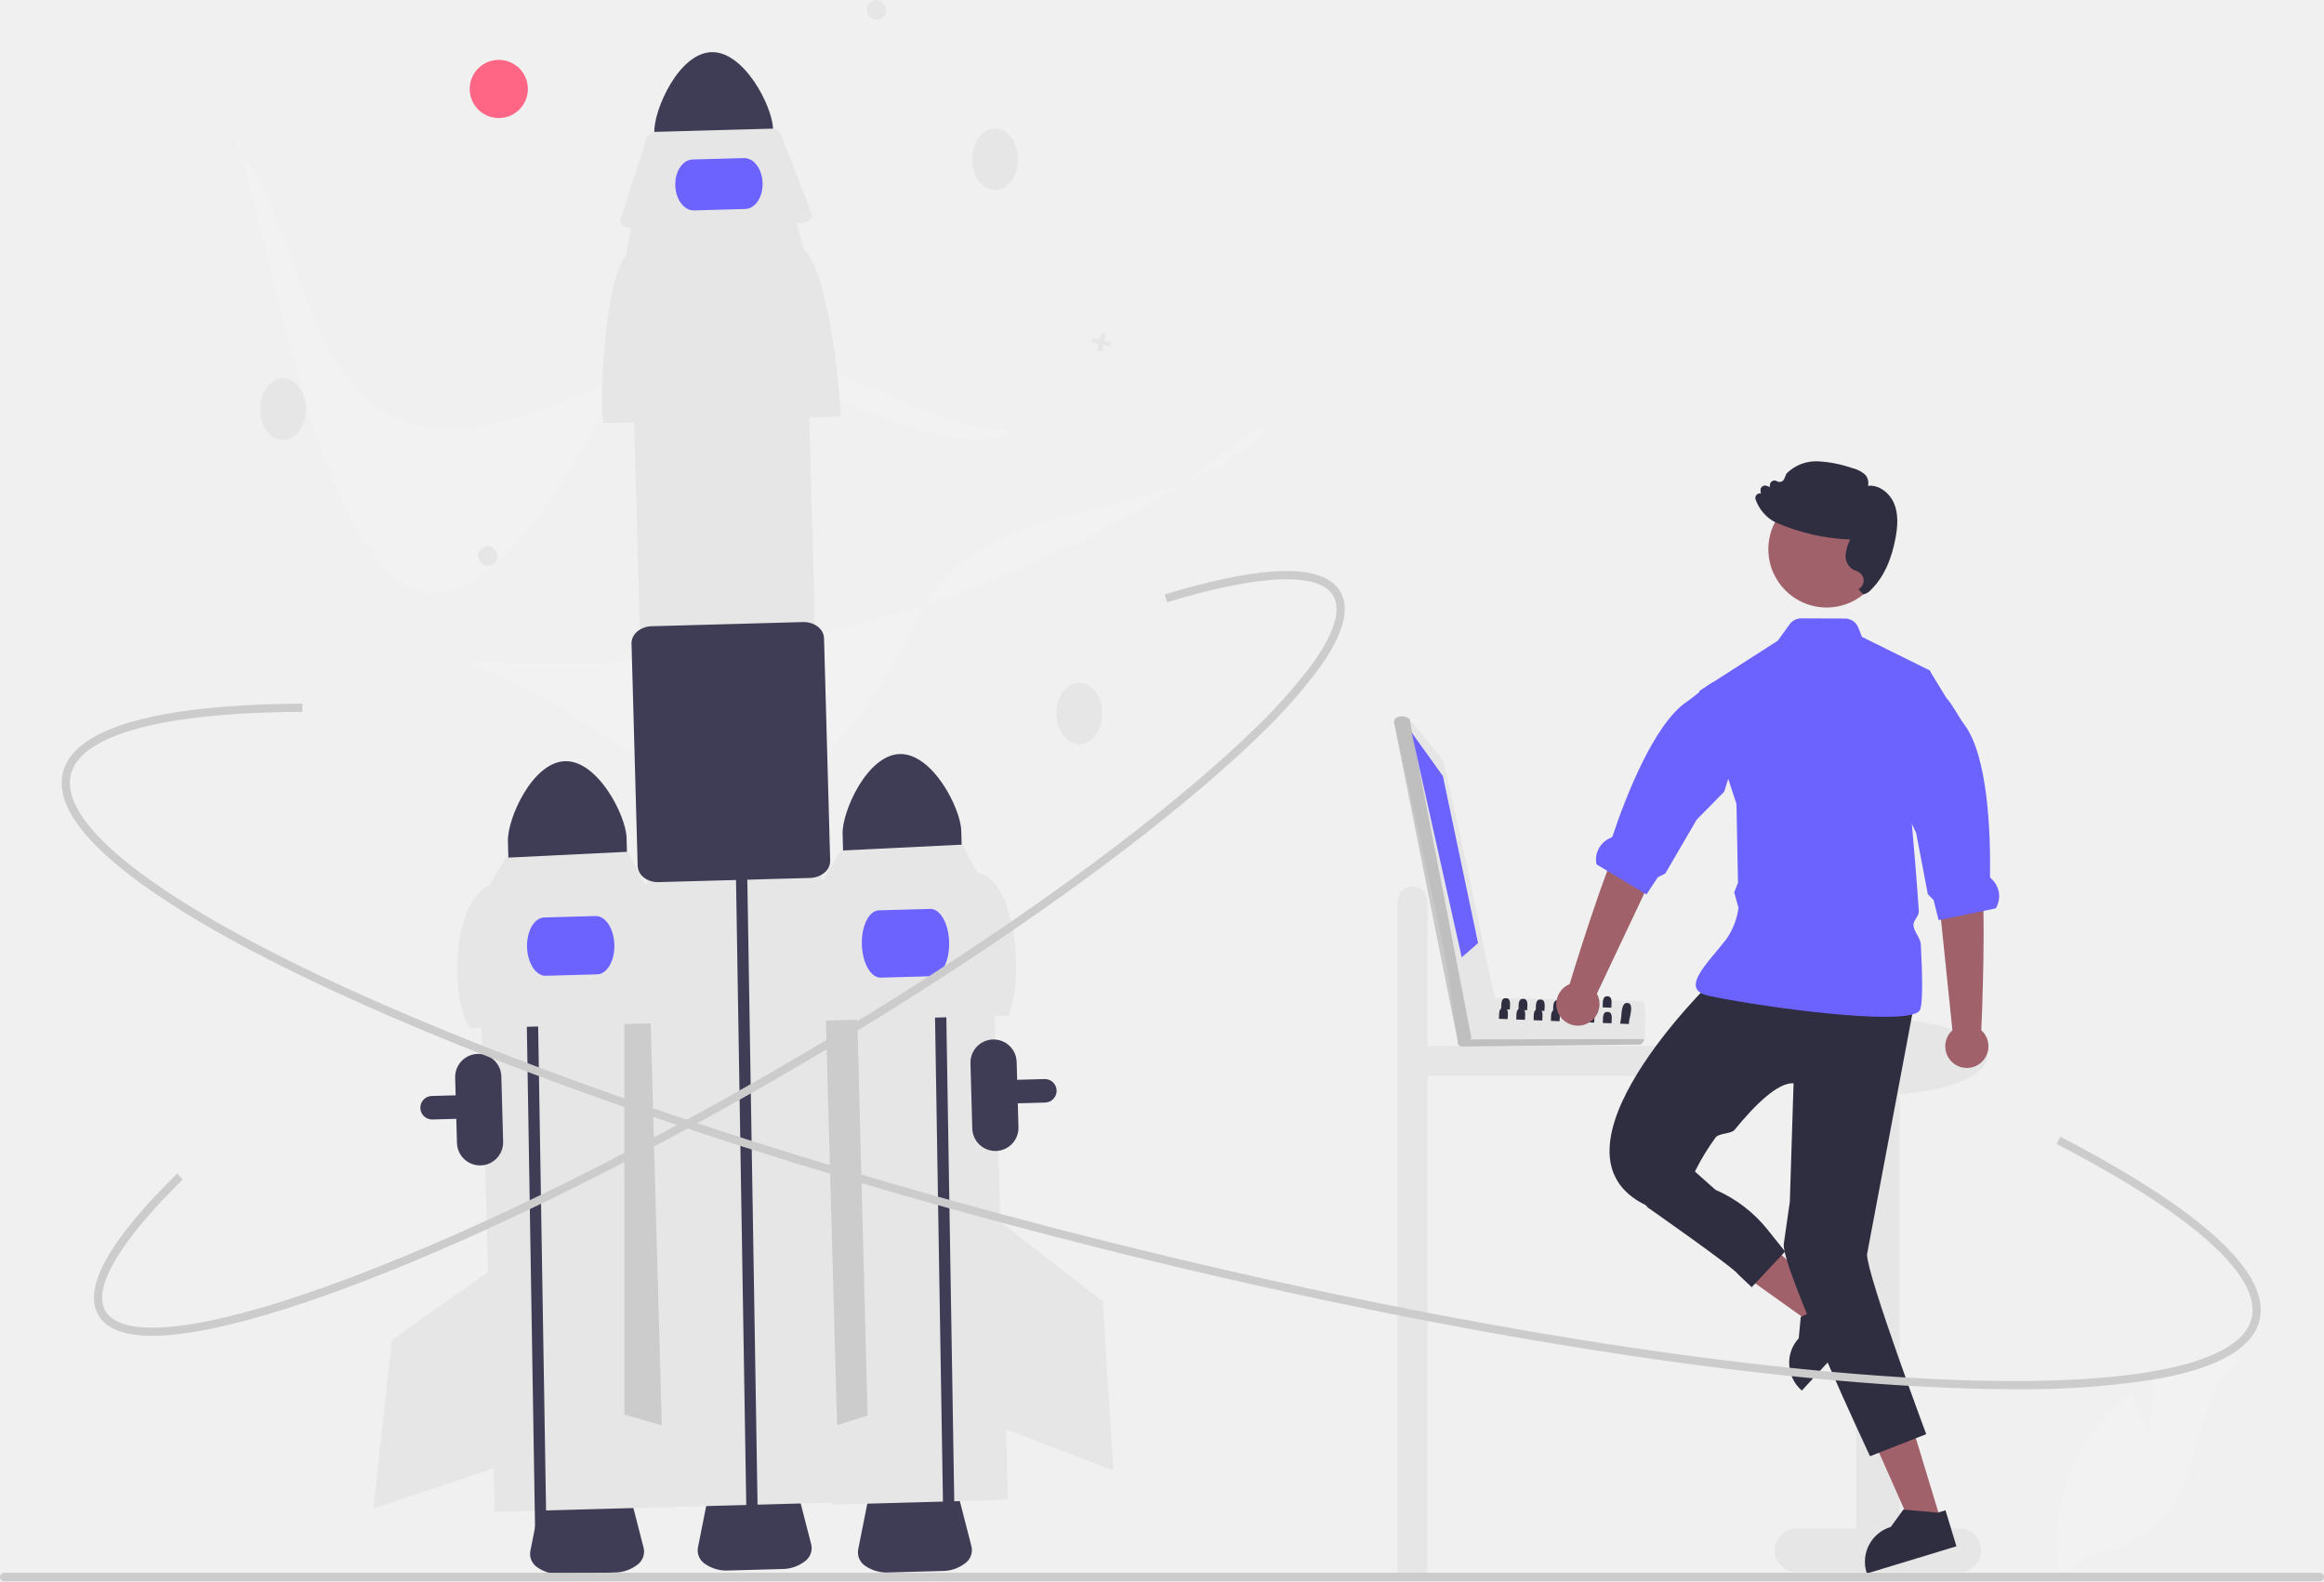
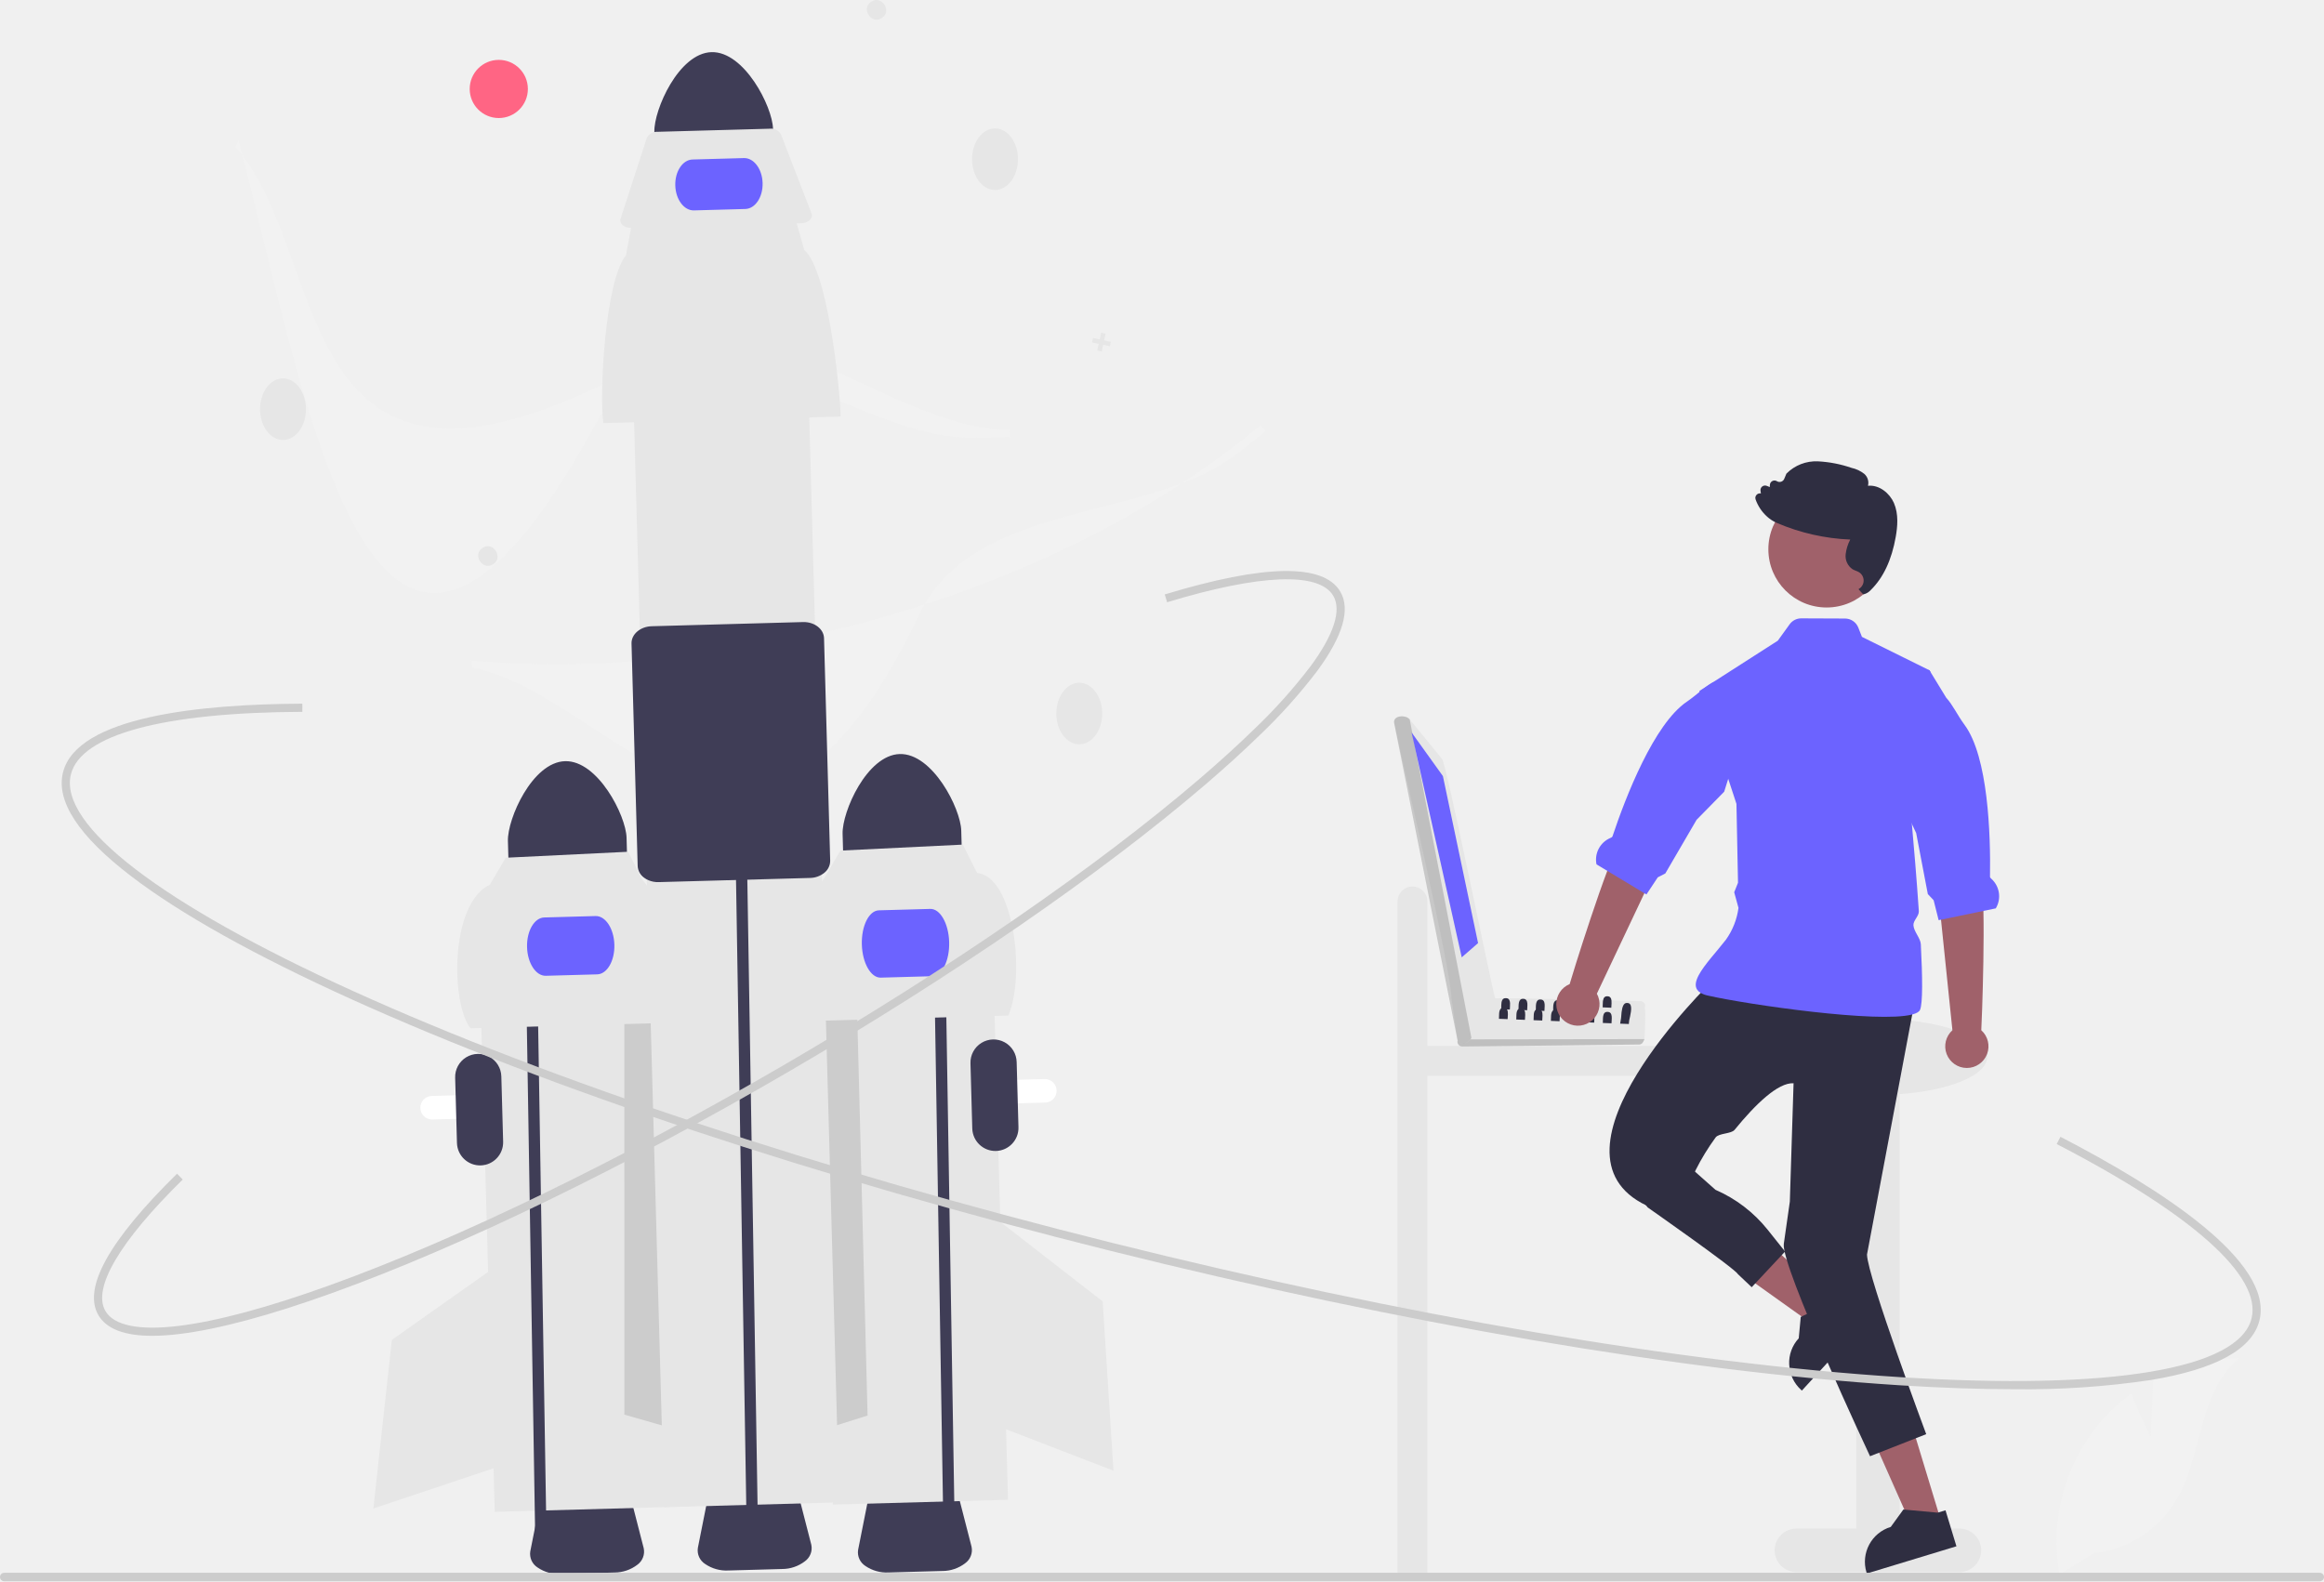
<svg xmlns="http://www.w3.org/2000/svg" width="505.532" height="344" viewBox="0 0 505.532 344">
  <g id="hero-image" transform="translate(0 0)">
    <path id="Caminho_40" data-name="Caminho 40" d="M694.678,503.8a3.251,3.251,0,0,1,3.251,3.251V538.5H760.3a3.251,3.251,0,1,1,0,6.5H697.93V653.778h-6.5V507.048A3.251,3.251,0,0,1,694.678,503.8Z" transform="translate(-387.428 -310.939)" fill="#e6e6e6" />
    <path id="Caminho_41" data-name="Caminho 41" d="M390.607,742.211l-11.724.324a8.165,8.165,0,0,1-5.016-1.406,3.519,3.519,0,0,1-1.6-3.513l2.307-11.594c.435-2.187,3.115-3.841,6.373-3.931l6.475-.179c3.258-.09,6.025,1.413,6.58,3.573l2.943,11.449a3.52,3.52,0,0,1-1.4,3.6A8.166,8.166,0,0,1,390.607,742.211Z" transform="translate(-256.918 -400.111)" fill="#3f3d56" />
    <path id="Caminho_42" data-name="Caminho 42" d="M511.237,741.651l-11.724.324a8.165,8.165,0,0,1-5.016-1.406,3.519,3.519,0,0,1-1.6-3.513l2.307-11.594c.435-2.187,3.115-3.841,6.373-3.931l6.475-.179c3.257-.09,6.025,1.413,6.58,3.573l2.943,11.449a3.519,3.519,0,0,1-1.4,3.6,8.165,8.165,0,0,1-4.931,1.681Z" transform="translate(-306.236 -399.882)" fill="#3f3d56" />
-     <path id="Caminho_43" data-name="Caminho 43" d="M333.4,583.246a2.561,2.561,0,0,1,.943-4.911l133.288-3.68a2.56,2.56,0,0,1,2.63,2.488h0a2.563,2.563,0,0,1-2.488,2.63h0l-133.288,3.68a2.545,2.545,0,0,1-1.084-.207Z" transform="translate(-240.418 -339.907)" fill="#3f3d56" />
+     <path id="Caminho_43" data-name="Caminho 43" d="M333.4,583.246a2.561,2.561,0,0,1,.943-4.911l133.288-3.68a2.56,2.56,0,0,1,2.63,2.488h0a2.563,2.563,0,0,1-2.488,2.63h0l-133.288,3.68a2.545,2.545,0,0,1-1.084-.207Z" transform="translate(-240.418 -339.907)" fill="#ffffff" />
    <rect id="Retângulo_3" data-name="Retângulo 3" width="38.114" height="128.684" transform="translate(104.068 200.267) rotate(-1.582)" fill="#e6e6e6" />
    <path id="Caminho_44" data-name="Caminho 44" d="M237.061,333.079l-7.324,19.951.007,90.9,8.924,2.559Z" transform="translate(-93.926 -136.176)" fill="#ccc" />
    <path id="Caminho_45" data-name="Caminho 45" d="M376.514,457.679c-7.128.2-12.566,12.538-12.435,17.352l.241,8.715,25.809-.713-.241-8.715C389.753,469.505,383.642,457.488,376.514,457.679Z" transform="translate(-253.594 -292.083)" fill="#3f3d56" />
    <path id="Caminho_46" data-name="Caminho 46" d="M350.221,589.682a5.031,5.031,0,0,1-5.162-4.884l-.392-14.182a5.025,5.025,0,1,1,10.046-.277l.392,14.182A5.031,5.031,0,0,1,350.221,589.682Z" transform="translate(-245.658 -336.146)" fill="#3f3d56" />
    <path id="Caminho_47" data-name="Caminho 47" d="M193.108,332.76l-.18-9.373,2.458-.061.18,9.343,2.228,136.171-2.459.068" transform="translate(-78.877 -132.189)" fill="#3f3d56" />
    <path id="Caminho_48" data-name="Caminho 48" d="M392.512,528.2l-44.182,1.22c-4.22-5.146-4.6-27.071,4.2-31.243l3.454-5.864,26.627-1.3,3.112,6.175C390.107,500.916,392.366,522.7,392.512,528.2Z" transform="translate(-245.974 -305.712)" fill="#e6e6e6" />
    <path id="Caminho_49" data-name="Caminho 49" d="M386.38,527.358l-11.173.309c-2.156.059-3.989-2.738-4.086-6.235s1.579-6.391,3.735-6.451l11.173-.309c2.156-.06,3.989,2.738,4.086,6.235S388.536,527.3,386.38,527.358Z" transform="translate(-256.473 -315.385)" fill="#6c63ff" />
    <path id="Caminho_50" data-name="Caminho 50" d="M164.44,465.568l-23.031,16.269-4.023,36.681,26.867-8.977Z" transform="translate(-56.169 -190.343)" fill="#e6e6e6" />
    <rect id="Retângulo_4" data-name="Retângulo 4" width="38.114" height="128.684" transform="translate(177.615 198.692) rotate(-1.582)" fill="#e6e6e6" />
    <path id="Caminho_51" data-name="Caminho 51" d="M302,333.806l7.839,19.754,2.352,90.866-8.855,2.79Z" transform="translate(-123.468 -136.474)" fill="#ccc" />
    <ellipse id="Elipse_4" data-name="Elipse 4" cx="4.994" cy="6.696" rx="4.994" ry="6.696" transform="translate(229.775 148.533)" fill="#e6e6e6" />
    <path id="Caminho_52" data-name="Caminho 52" d="M499.667,455.049c-7.128.2-12.566,12.538-12.435,17.352l.241,8.715,25.809-.713-.241-8.715C512.906,466.874,506.795,454.858,499.667,455.049Z" transform="translate(-303.944 -291.008)" fill="#3f3d56" />
    <path id="Caminho_53" data-name="Caminho 53" d="M343.442,337.722l-.18-9.373,2.458-.061.18,9.343L348.128,473.8l-2.459.068" transform="translate(-140.339 -134.218)" fill="#3f3d56" />
    <path id="Caminho_54" data-name="Caminho 54" d="M517.5,525.571l-44.182,1.22c-.77-4.656.226-26.385,4.2-31.243l3.454-5.864,26.627-1.3,3.112,6.175C518.572,495.2,521.323,516.551,517.5,525.571Z" transform="translate(-298.156 -304.637)" fill="#e6e6e6" />
    <path id="Caminho_55" data-name="Caminho 55" d="M509.6,526.686l-11.173.309c-2.156.06-4-3.177-4.113-7.213s1.552-7.37,3.708-7.429l11.173-.309c2.156-.06,4,3.177,4.113,7.213S511.761,526.626,509.6,526.686Z" transform="translate(-306.84 -314.31)" fill="#6c63ff" />
    <path id="Caminho_56" data-name="Caminho 56" d="M366.828,449.662l22.265,17.3,2.345,36.827L365.009,493.6Z" transform="translate(-149.23 -183.84)" fill="#e6e6e6" />
    <path id="Caminho_57" data-name="Caminho 57" d="M423.966,293.92c-23.89,0-51.346-26.511-75.638-13.915-73.549,38.138-63.425-25.68-84.555-49.414l.694-1.391c16,61.018,30.47,158.249,84.18,49.187,13.454-27.32,57.612,14.909,83.6,13.663l.045,1.672Q428.178,293.92,423.966,293.92Z" transform="translate(-212.586 -198.672)" fill="#f2f2f2" />
    <path id="Caminho_58" data-name="Caminho 58" d="M516.792,340.535c-19.045,14.424-56.938,9.867-68.7,34.575-35.6,74.808-66.064,17.822-97.239,11.66l-.287-1.528c31.207,2.588,64.681-1.428,96.8-11.615,29.028-9.205,54.927-22.9,74.9-39.585l1.046,1.306Q520.151,337.993,516.792,340.535Z" transform="translate(-248.072 -241.536)" fill="#f2f2f2" />
    <ellipse id="Elipse_5" data-name="Elipse 5" cx="4.994" cy="6.696" rx="4.994" ry="6.696" transform="translate(56.565 82.323)" fill="#e6e6e6" />
    <ellipse id="Elipse_6" data-name="Elipse 6" cx="4.994" cy="6.696" rx="4.994" ry="6.696" transform="translate(211.449 27.936)" fill="#e6e6e6" />
    <path id="Caminho_59" data-name="Caminho 59" d="M356.4,382.478c-2.283,1.521-4.62-2.1-2.293-3.553C356.394,377.4,358.731,381.024,356.4,382.478Z" transform="translate(-249.126 -259.736)" fill="#e6e6e6" />
    <path id="Caminho_60" data-name="Caminho 60" d="M499.4,181.478c-2.283,1.521-4.62-2.1-2.293-3.553C499.394,176.4,501.731,180.024,499.4,181.478Z" transform="translate(-307.59 -177.559)" fill="#e6e6e6" />
    <path id="Caminho_61" data-name="Caminho 61" d="M405.923,124.429l-1.452-.319.318-1.453-.968-.212L403.5,123.9l-1.452-.318-.212.968,1.453.319-.318,1.452.968.212.319-1.453,1.452.319Z" transform="translate(-164.287 -50.061)" fill="#e6e6e6" />
    <circle id="Elipse_7" data-name="Elipse 7" cx="6.327" cy="6.327" r="6.327" transform="translate(102.172 13.026)" fill="#ff6584" />
    <path id="Caminho_62" data-name="Caminho 62" d="M430.4,196.748c-7.128.2-12.566,12.538-12.435,17.352l.241,8.715,25.809-.713-.241-8.715C443.638,208.573,437.527,196.557,430.4,196.748Z" transform="translate(-275.624 -185.404)" fill="#3f3d56" />
    <path id="Caminho_63" data-name="Caminho 63" d="M452.272,740.926l-11.724.324a8.165,8.165,0,0,1-5.016-1.406,3.519,3.519,0,0,1-1.6-3.513l2.307-11.594c.435-2.187,3.115-3.841,6.373-3.931l6.475-.179c3.258-.09,6.025,1.413,6.58,3.573l2.943,11.449a3.519,3.519,0,0,1-1.4,3.6A8.165,8.165,0,0,1,452.272,740.926Z" transform="translate(-282.129 -399.586)" fill="#3f3d56" />
    <rect id="Retângulo_5" data-name="Retângulo 5" width="38.114" height="260.12" transform="translate(137.271 67.875) rotate(-1.582)" fill="#e6e6e6" />
    <path id="Caminho_64" data-name="Caminho 64" d="M270.743,319.425l-.18-9.373,2.458-.061.18,9.343L275.429,455.5l-2.459.068" transform="translate(-110.617 -126.737)" fill="#3f3d56" />
    <path id="Caminho_65" data-name="Caminho 65" d="M450.634,301.223l-51.624,1.425c-.9-5.441.264-30.829,4.912-36.505l1.274-6.776,35.645-.984,1.865,6.6C447.824,269.342,450.463,294.8,450.634,301.223Z" transform="translate(-267.762 -210.603)" fill="#e6e6e6" />
    <path id="Caminho_66" data-name="Caminho 66" d="M444.7,245.5l-36.783,1.016c-1.358.037-2.479-.675-2.5-1.592a1.154,1.154,0,0,1,.057-.389l5.714-17.6a2.464,2.464,0,0,1,2.355-1.339l24.394-.674a2.464,2.464,0,0,1,2.426,1.207l6.676,17.26c.341.883-.447,1.8-1.761,2.052a3.594,3.594,0,0,1-.573.062Z" transform="translate(-270.493 -196.922)" fill="#e6e6e6" />
    <path id="Caminho_67" data-name="Caminho 67" d="M413.242,462.641a4.51,4.51,0,0,1-.935-.541,3.313,3.313,0,0,1-1.406-2.555l-1.337-48.4c-.055-2,1.907-3.689,4.373-3.757l32.929-.909c2.467-.069,4.518,1.507,4.574,3.51l1.337,48.4a3.312,3.312,0,0,1-1.263,2.628,5.029,5.029,0,0,1-3.11,1.129l-32.929.909A5.274,5.274,0,0,1,413.242,462.641Z" transform="translate(-272.191 -271.149)" fill="#3f3d56" />
    <path id="Caminho_68" data-name="Caminho 68" d="M440.9,246.806l-11.173.309c-2.156.06-3.979-2.376-4.063-5.429s1.6-5.586,3.758-5.645l11.173-.309c2.156-.06,3.979,2.376,4.063,5.429S443.054,246.746,440.9,246.806Z" transform="translate(-278.771 -201.342)" fill="#6c63ff" />
    <path id="Caminho_69" data-name="Caminho 69" d="M869.262,663.395H856.256V568.882c10.879-.78,19.055-4.111,19.055-8.1,0-4.571-10.719-8.276-23.942-8.276s-23.942,3.705-23.942,8.276c0,4.03,8.335,7.386,19.371,8.124v94.492H833.792a4.729,4.729,0,0,0,0,9.459h35.47a4.729,4.729,0,0,0,0-9.459Z" transform="translate(-443.031 -330.851)" fill="#e6e6e6" />
    <path id="Caminho_70" data-name="Caminho 70" d="M660.068,469.967l-4.272,4.655L635.806,460.36l6.3-6.871Z" transform="translate(-259.943 -185.405)" fill="#a0616a" />
    <path id="Caminho_71" data-name="Caminho 71" d="M835.548,669.422a7.875,7.875,0,0,0,2.563,5.5l.188.175,5.6-6.106,8.17-8.905-6.032-5.537-1.089,1.19-.114.122-5.428,2.567-1.15.547-.2.092-.433,4.649v0a7.852,7.852,0,0,0-2.082,5.7Z" transform="translate(-446.347 -372.573)" fill="#2f2e41" />
    <path id="Caminho_72" data-name="Caminho 72" d="M703.217,543.8l-6.046,1.837-9.961-22.445,8.923-2.71Z" transform="translate(-280.959 -212.793)" fill="#a0616a" />
    <path id="Caminho_73" data-name="Caminho 73" d="M863.749,746.746l.074.249,19.494-5.922-2.379-7.833-1.54.468-.162.048-7.247-.665-.214-.017-2.742,3.783A7.929,7.929,0,0,0,863.749,746.746Z" transform="translate(-457.74 -404.676)" fill="#2f2e41" />
    <path id="Path_17" data-name="Path 17" d="M791.73,538.687s-38.6,37.268-14.2,48.8h7.542a49.956,49.956,0,0,1,7.455-14.843c.713-.933,3.382-.743,4.123-1.652,4.526-5.549,9.434-10.315,12.823-10.126l-.811,25.75-1.312,9.185c-.689,4.748,18.756,46.206,18.756,46.206l12.222-4.8s-12.733-34.147-12.883-39.069l10.2-54.128Z" transform="translate(-419.325 -325.203)" fill="#2f2e41" />
    <path id="Caminho_74" data-name="Caminho 74" d="M801.478,485.921a2.3,2.3,0,0,0,.752.682,5.315,5.315,0,0,0,1.579.586c8.691,1.973,37.081,6.062,44.451,4.111.905-.236,1.5-.569,1.688-1.006.617-1.382.538-7.221.175-14.272-.066-1.321-1.522-2.751-1.61-4.133-.061-1.037,1.246-2.012,1.177-3.066-.481-7.129-1.1-14.394-1.518-18.987-.263-2.952-.442-4.8-.442-4.8l4.483-28.268-.21-.346-.236-.118-14.455-7.155-.787-2.012a3.114,3.114,0,0,0-2.882-1.973l-9.522-.039a3.1,3.1,0,0,0-2.532,1.286l-2.581,3.573L801.95,420.922l.066.2,8,24.358.039,1.9v0l.3,15.264-.827,2.069.932,3.394a15.42,15.42,0,0,1-2.725,6.915c-2.082,2.677-4.732,5.467-5.931,7.733v0C801.141,484.014,800.918,485.1,801.478,485.921Z" transform="translate(-432.292 -270.599)" fill="#6c63ff" />
    <path id="Path_18" data-name="Path 18" d="M779.991,613.1l2.063,2.607s18.975,13.275,19.626,14.516l3,2.838,7.256-7.756-3.773-4.73a29.623,29.623,0,0,0-11.363-8.7h0l-5.783-5.131Z" transform="translate(-423.637 -353.029)" fill="#2f2e41" />
    <path id="Caminho_75" data-name="Caminho 75" d="M892.59,522.829l-3.455-33.446-.912-13.765,9.672-1.749s-.383,9.843.884,15.4c1.25,5.48.166,32.83.089,33.562a4.705,4.705,0,1,1-6.277,0Z" transform="translate(-467.886 -298.703)" fill="#a0616a" />
    <path id="Caminho_76" data-name="Caminho 76" d="M876.128,451.8l2.694,5.765.94,2.008,2.532,13.261,1.264,1.343,1.089,4.334.512-.1,9.229-1.911,2.69-.555a5.113,5.113,0,0,0-.927-6.4c-.184-.166-.337-.328-.332-.481.153-9.224-.411-26.068-5.507-33-1.618-2.2-2.589-4.391-4-5.922,0,0,0-.009-.009-.009l-3.438-5.629-.21-.346-.236-.118Z" transform="translate(-462.941 -278.33)" fill="#6c63ff" />
    <circle id="Ellipse_5" data-name="Ellipse 5" cx="12.669" cy="12.669" r="12.669" transform="translate(384.666 106.823)" fill="#a0616a" />
    <path id="Caminho_77" data-name="Caminho 77" d="M853.632,363.734c.371-2.129.66-4.889-.4-7.342-.9-2.065-3.145-4-5.643-3.74a2.6,2.6,0,0,0-.811-2.6,6.83,6.83,0,0,0-2.771-1.3,26.57,26.57,0,0,0-7.29-1.419,9.054,9.054,0,0,0-6.846,2.652l-.037.055-.459,1.1a1.1,1.1,0,0,1-.679.625,1.085,1.085,0,0,1-.918-.112,1,1,0,0,0-1.526.807l-.024.468-.657-.262a1,1,0,0,0-1.359,1.094l.088.556a1.07,1.07,0,0,0-.816.184.978.978,0,0,0-.348,1.1,9.1,9.1,0,0,0,2.532,3.783,7.569,7.569,0,0,0,1.719,1.169q.195.1.4.186a45.076,45.076,0,0,0,15.94,3.611,9.253,9.253,0,0,0-.99,3.176,3.473,3.473,0,0,0,1.486,3.276,4.366,4.366,0,0,0,.712.326,4.7,4.7,0,0,1,.683.316,2.127,2.127,0,0,1-.088,3.691s.943,1.151,1.094,1.132a2.945,2.945,0,0,0,1.552-.918C850.92,372.674,852.755,368.772,853.632,363.734Z" transform="translate(-441.254 -246.968)" fill="#2f2e41" />
    <path id="Caminho_78" data-name="Caminho 78" d="M954.421,694.524l.551-12.381a39.985,39.985,0,0,1,18.651-4.721c-8.958,7.324-7.838,21.441-13.911,31.289a24.051,24.051,0,0,1-17.637,11.115l-7.5,4.59a40.3,40.3,0,0,1,8.495-32.659,38.931,38.931,0,0,1,7.155-6.648C952.023,689.843,954.421,694.524,954.421,694.524Z" transform="translate(-486.579 -381.924)" fill="#f2f2f2" />
    <path id="Caminho_79" data-name="Caminho 79" d="M682.718,757.278a.916.916,0,0,1-.918.918H178.1a.918.918,0,0,1,0-1.837H681.8a.916.916,0,0,1,.917.918Z" transform="translate(-177.185 -414.196)" fill="#ccc" />
    <path id="Caminho_80" data-name="Caminho 80" d="M539.841,584.368a5.031,5.031,0,0,1-5.162-4.884l-.392-14.182a5.025,5.025,0,1,1,10.046-.277l.392,14.182A5.031,5.031,0,0,1,539.841,584.368Z" transform="translate(-323.182 -333.973)" fill="#3f3d56" />
    <path id="Caminho_81" data-name="Caminho 81" d="M624.726,585.662q-11.45,0-25.1-.865c-47.064-2.989-108.027-13.38-171.658-29.258S305.641,520.191,262.69,500.718c-20.923-9.486-36.981-18.466-47.727-26.689-11.378-8.706-16.355-16.295-14.793-22.554,3.043-12.2,29.99-14.863,52.06-14.954l.008,1.773c-30.308.124-48.188,4.958-50.346,13.61-2.75,11.019,19.678,28.222,61.532,47.2,42.856,19.43,101.446,38.862,164.977,54.716s124.38,26.226,171.342,29.208c45.861,2.913,73.743-1.737,76.493-12.756,2.283-9.149-12.768-22.627-42.38-37.951l.815-1.575c21.516,11.135,46.492,27.106,43.286,39.956-1.562,6.26-9.521,10.62-23.655,12.96A185.279,185.279,0,0,1,624.726,585.662Z" transform="translate(-186.468 -283.433)" fill="#ccc" />
    <path id="Caminho_82" data-name="Caminho 82" d="M224.459,554.087c-6.057,0-9.995-1.505-11.738-4.5-3.437-5.9,2.319-16.253,17.109-30.77l1.242,1.265c-13.738,13.486-19.711,23.647-16.819,28.612,1.83,3.141,7.276,4.266,15.753,3.254,8.415-1,19.568-4,33.147-8.9,27.957-10.09,63.031-27.108,98.762-47.922s67.836-42.928,90.4-62.27c4.335-3.716,8.269-7.29,11.693-10.624a116.437,116.437,0,0,0,12.4-13.82c5.062-6.873,6.771-12.167,4.941-15.308-3.056-5.246-15.895-4.753-36.153,1.391l-.514-1.7c21.735-6.591,34.587-6.789,38.2-.586,2.245,3.854.547,9.658-5.045,17.252a118.175,118.175,0,0,1-12.591,14.039c-3.451,3.36-7.413,6.959-11.776,10.7-22.647,19.41-54.846,41.59-90.666,62.455s-71,37.934-99.052,48.058c-13.706,4.946-24.99,7.972-33.539,8.992A48.878,48.878,0,0,1,224.459,554.087Z" transform="translate(-191.319 -263.476)" fill="#ccc" />
    <path id="Caminho_83" data-name="Caminho 83" d="M753.265,545.539c-4.383-.087-27.926-.763-31.787-.6-.218-.765-7.537,8.615-7.715,8.673a1.069,1.069,0,0,0,.358,1.719c.43.261,38.385-.441,38.845-.349a1.056,1.056,0,0,0,.942-.614l.254-.568c.026-.972.345-5.94.059-6.789a1.051,1.051,0,0,0-.955-1.474Z" transform="translate(-396.44 -327.742)" fill="#e6e6e6" />
    <path id="Caminho_84" data-name="Caminho 84" d="M754.163,559.959c-.223.535-.508,1.208-1.2,1.183l-38.444.431a1.06,1.06,0,0,1-.925-1.557Z" transform="translate(-396.442 -333.9)" opacity="0.17" />
    <path id="Caminho_85" data-name="Caminho 85" d="M712.118,502.409c-.414-.716-10.692-51.572-11.55-52l-7.017-8.584-.627-.472c-.872-.479-2.964-.155-2.776,1.177h0c1.649,7.9,12.252,52.92,12.485,59.938l1.276,8.941a1.1,1.1,0,0,0,1.359.9,2.118,2.118,0,0,0,1.7-1.229C707.065,510.771,712.6,502.592,712.118,502.409Z" transform="translate(-386.9 -285.324)" fill="#e6e6e6" />
    <path id="Caminho_86" data-name="Caminho 86" d="M693.555,441.838,706.976,511.1c-.449,1.136-2.549,1.932-3.038.442-.009,0-13.769-68.955-13.783-69C690.009,440.885,692.75,440.832,693.555,441.838Z" transform="translate(-386.906 -285.335)" opacity="0.17" />
    <path id="Caminho_87" data-name="Caminho 87" d="M519.409,269.531l6.816,9.5,7.651,36.336-3.556,3.1Z" transform="translate(-212.355 -110.195)" fill="#6c63ff" />
    <path id="Caminho_88" data-name="Caminho 88" d="M773.344,551.155l1.886.077a7.4,7.4,0,0,1,.272-1.632c.284-1.348.538-2.95-.638-2.944-.8-.077-1.07.934-1.212,2.034A15.552,15.552,0,0,1,773.344,551.155Z" transform="translate(-420.919 -328.459)" fill="#2f2e41" />
    <path id="Caminho_89" data-name="Caminho 89" d="M755.044,548.309l1.271.047.615.024c-.012-.674.3-2.063-.461-2.406a.947.947,0,0,0-.384-.077c-.715-.041-.928.5-.993,1.129-.041.378-.024.78-.036,1.094A1.892,1.892,0,0,1,755.044,548.309Z" transform="translate(-413.437 -328.15)" fill="#2f2e41" />
    <path id="Caminho_90" data-name="Caminho 90" d="M748.674,548.05l1.277.053.609.024c-.012-.774.4-2.465-.845-2.489-1.147-.065-1,1.4-1.029,2.223C748.686,547.925,748.68,547.99,748.674,548.05Z" transform="translate(-410.833 -328.044)" fill="#2f2e41" />
    <path id="Caminho_91" data-name="Caminho 91" d="M742.3,547.8l1.271.047.615.024c-.012-.768.4-2.459-.845-2.483-1.147-.071-1,1.389-1.029,2.223C742.316,547.675,742.31,547.74,742.3,547.8Z" transform="translate(-408.229 -327.941)" fill="#2f2e41" />
    <path id="Caminho_92" data-name="Caminho 92" d="M735.934,547.539l1.277.053.609.024c-.012-.774.4-2.459-.845-2.489-1.147-.065-1,1.4-1.029,2.223C735.946,547.415,735.94,547.48,735.934,547.539Z" transform="translate(-405.624 -327.835)" fill="#2f2e41" />
    <path id="Caminho_93" data-name="Caminho 93" d="M729.564,547.289l1.271.047.615.024c-.012-.709.331-2.193-.579-2.447h-.006a.865.865,0,0,0-.26-.035.889.889,0,0,0-.319.03h-.006c-.792.207-.68,1.448-.7,2.193C729.576,547.164,729.57,547.229,729.564,547.289Z" transform="translate(-403.02 -327.732)" fill="#2f2e41" />
    <path id="Caminho_94" data-name="Caminho 94" d="M766.914,546.609l1.886.077c0-.071,0-.148.006-.236a7.885,7.885,0,0,0,.024-1.354c-.065-.5-.278-.887-.875-.9-.609-.036-.851.355-.946.857a1.827,1.827,0,0,0-.047.26v.006C766.914,545.782,766.944,546.278,766.914,546.609Z" transform="translate(-418.29 -327.455)" fill="#2f2e41" />
    <path id="Caminho_95" data-name="Caminho 95" d="M760.544,546.353l1.886.077a13.764,13.764,0,0,0,.035-1.525c-.053-.52-.26-.946-.881-.958-.627-.041-.869.384-.964.91C760.532,545.366,760.579,545.975,760.544,546.353Z" transform="translate(-415.686 -327.352)" fill="#2f2e41" />
    <path id="Caminho_96" data-name="Caminho 96" d="M754.174,546.1l.562.024,1.324.053c-.006-.284.047-.7.053-1.105a2.508,2.508,0,0,0-.012-.366c-.047-.55-.242-1.005-.887-1.017-.656-.036-.887.42-.97.975C754.162,545.16,754.209,545.733,754.174,546.1Z" transform="translate(-413.082 -327.247)" fill="#2f2e41" />
    <path id="Caminho_97" data-name="Caminho 97" d="M766.974,552.349l1.886.071c-.006-.769.4-2.459-.845-2.483C766.773,549.86,767.045,551.575,766.974,552.349Z" transform="translate(-418.315 -329.801)" fill="#2f2e41" />
    <path id="Caminho_98" data-name="Caminho 98" d="M760.6,552.089l1.886.077c-.006-.774.4-2.465-.845-2.489C760.4,549.607,760.675,551.321,760.6,552.089Z" transform="translate(-415.711 -329.695)" fill="#2f2e41" />
    <path id="Caminho_99" data-name="Caminho 99" d="M754.234,551.838l1.886.071c-.006-.55.2-1.567-.136-2.11a.78.78,0,0,0-.709-.372.83.83,0,0,0-.55.136C754.122,549.958,754.293,551.211,754.234,551.838Z" transform="translate(-413.106 -329.592)" fill="#2f2e41" />
    <path id="Caminho_100" data-name="Caminho 100" d="M747.864,551.578l1.886.077c-.006-.55.2-1.561-.13-2.11a.782.782,0,0,0-.715-.378.821.821,0,0,0-.55.136C747.752,549.71,747.923,550.957,747.864,551.578Z" transform="translate(-410.502 -329.485)" fill="#2f2e41" />
    <path id="Caminho_101" data-name="Caminho 101" d="M741.494,551.328l1.886.071c-.006-.55.2-1.567-.136-2.11a.78.78,0,0,0-.709-.372.831.831,0,0,0-.55.136C741.382,549.448,741.553,550.7,741.494,551.328Z" transform="translate(-407.898 -329.383)" fill="#2f2e41" />
    <path id="Caminho_102" data-name="Caminho 102" d="M735.124,551.068l1.886.077c-.006-.55.2-1.561-.13-2.11a.776.776,0,0,0-.715-.378.821.821,0,0,0-.55.136C735.012,549.2,735.183,550.447,735.124,551.068Z" transform="translate(-405.293 -329.276)" fill="#2f2e41" />
    <path id="Caminho_103" data-name="Caminho 103" d="M728.754,550.818l1.886.071c-.006-.55.2-1.561-.136-2.11a.773.773,0,0,0-.709-.372.83.83,0,0,0-.55.136C728.642,548.944,728.813,550.191,728.754,550.818Z" transform="translate(-402.689 -329.175)" fill="#2f2e41" />
    <path id="Caminho_104" data-name="Caminho 104" d="M758.672,510.089l14.373-30.4,5.434-12.68-8.541-4.863s-2.909,9.411-5.949,14.228c-3,4.753-11.066,30.91-11.236,31.625a4.705,4.705,0,1,0,5.919,2.088Z" transform="translate(-411.31 -293.911)" fill="#a0616a" />
    <path id="Caminho_105" data-name="Caminho 105" d="M764.56,467.161l10.87,6.558,2.465-3.726,1.642-.847,6.8-11.668,6.008-6.121,7.938-25.372-10.328,1.549-.013,0c-1.84.976-3.486,2.72-5.742,4.258-7.109,4.845-13.239,20.544-16.16,29.3-.048.144-.245.244-.473.342a5.116,5.116,0,0,0-3,5.725Z" transform="translate(-417.286 -279.126)" fill="#6c63ff" />
  </g>
</svg>
